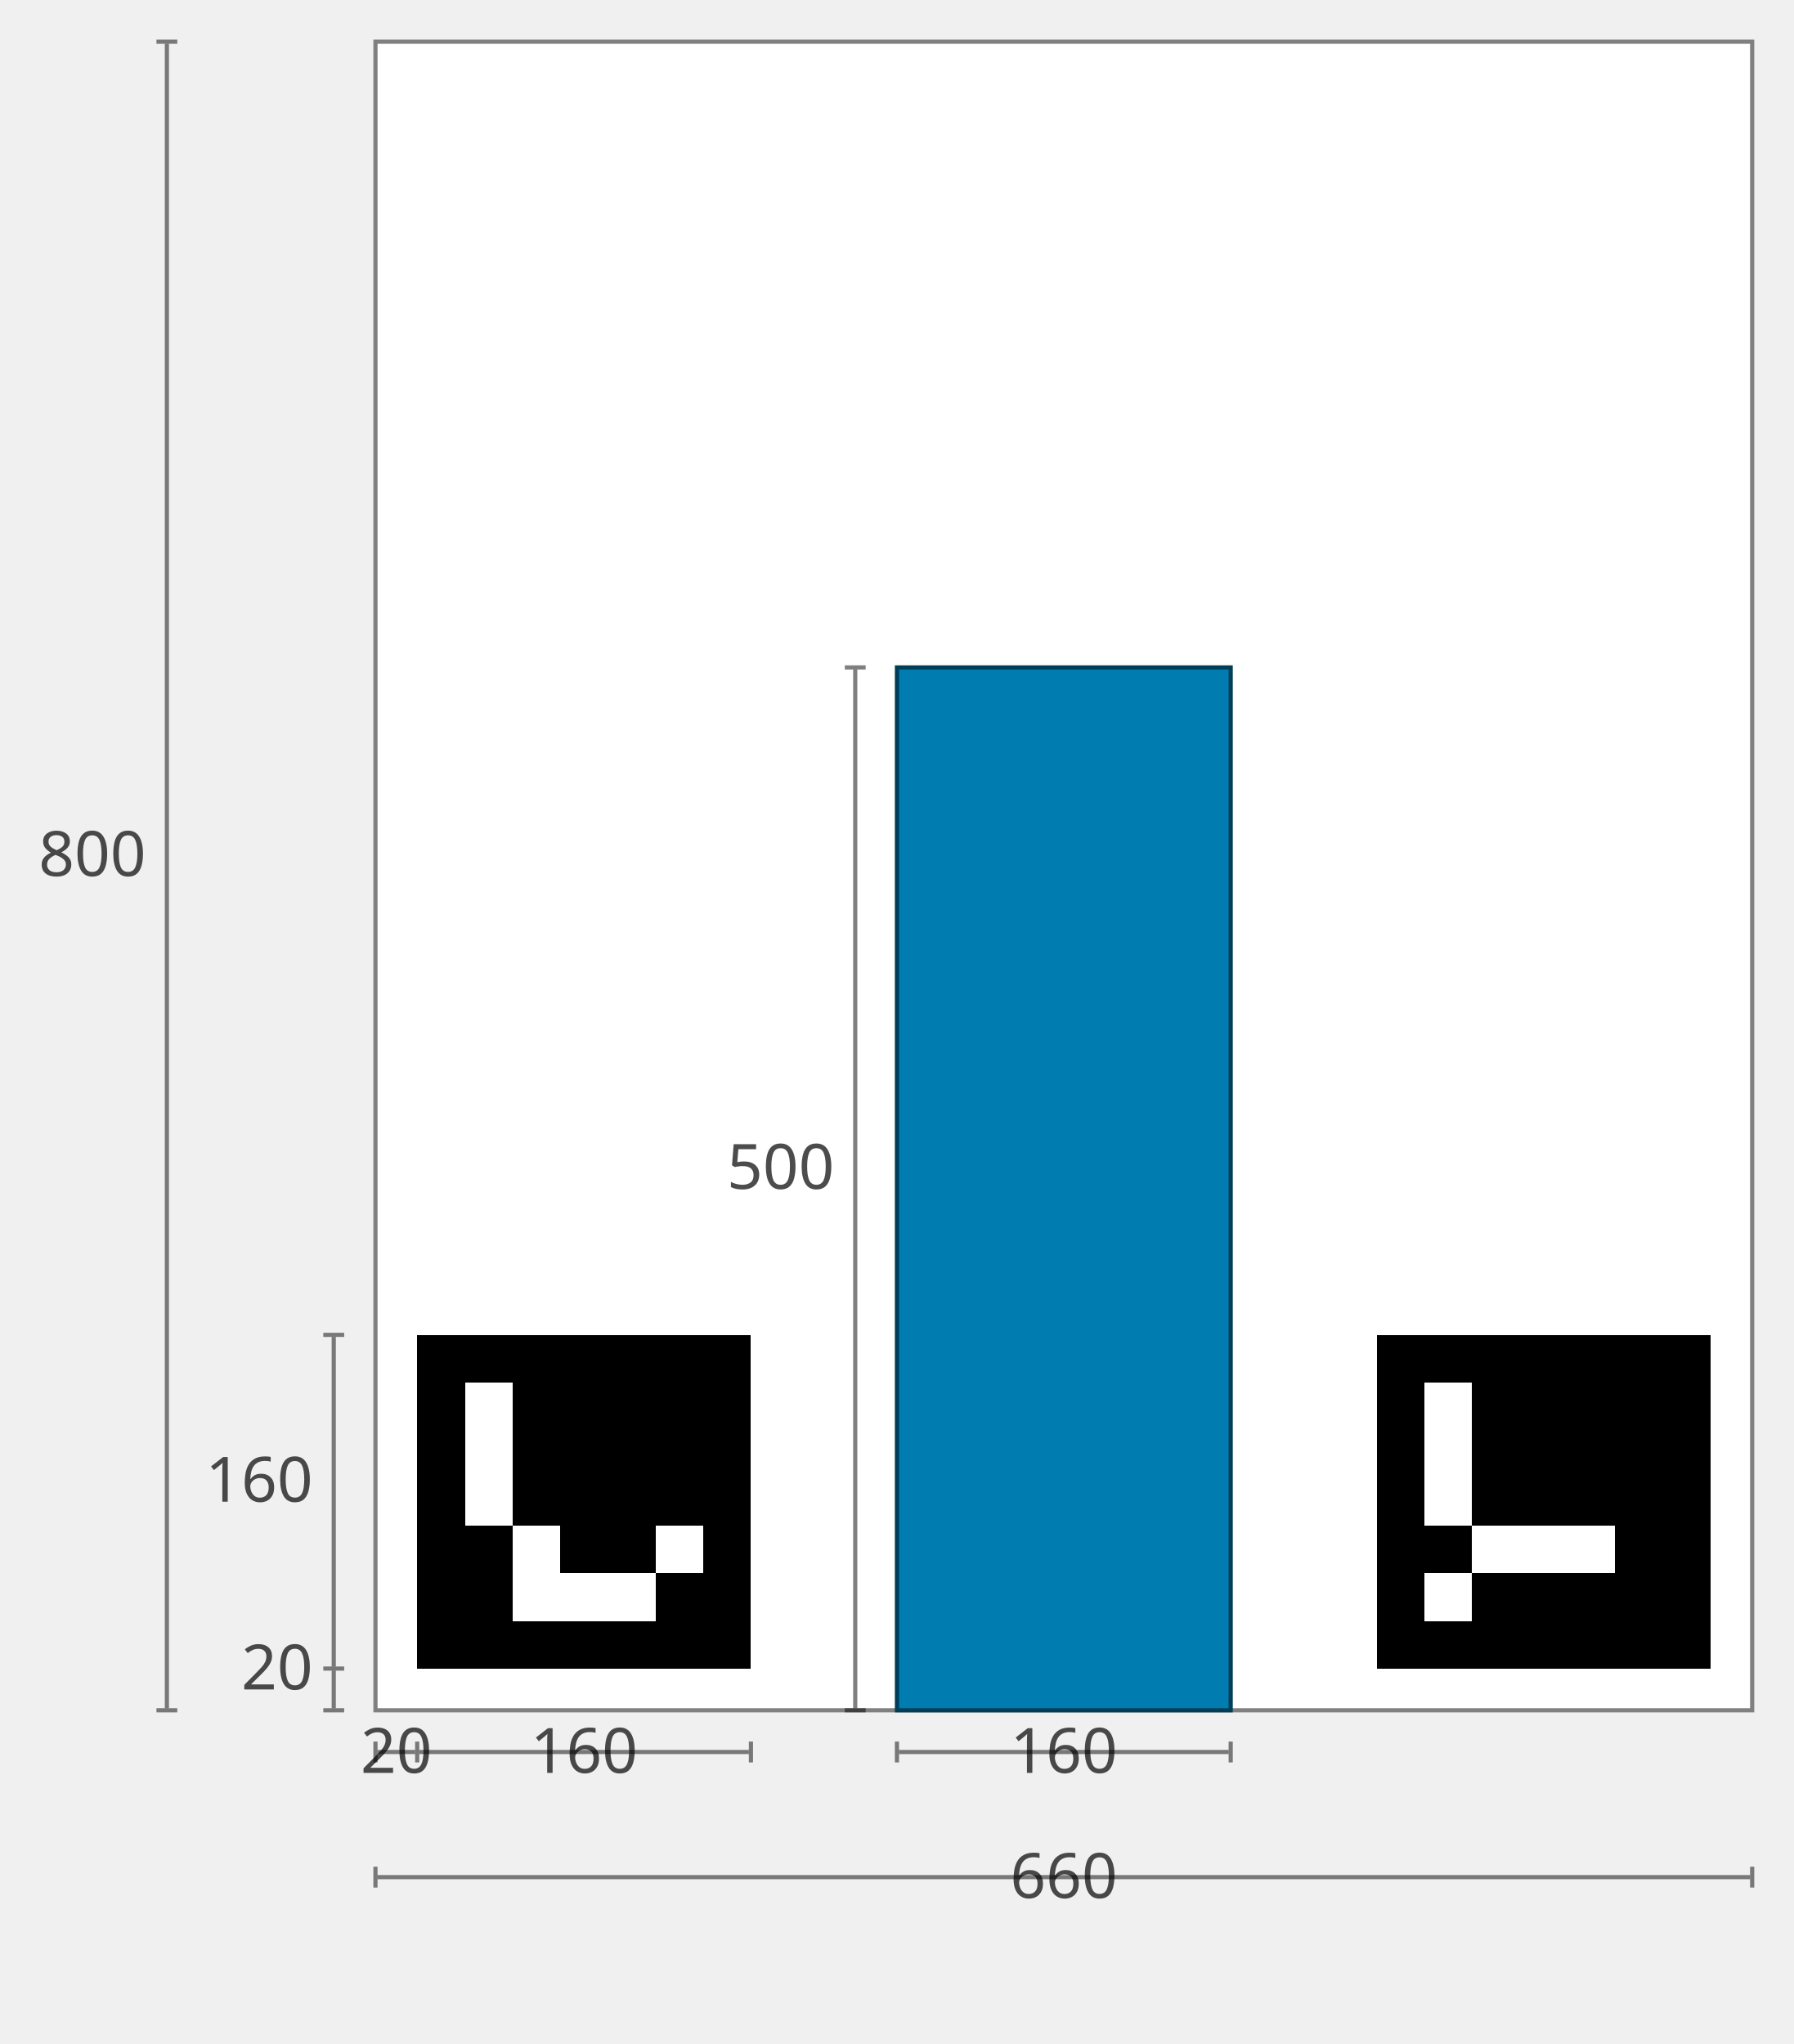
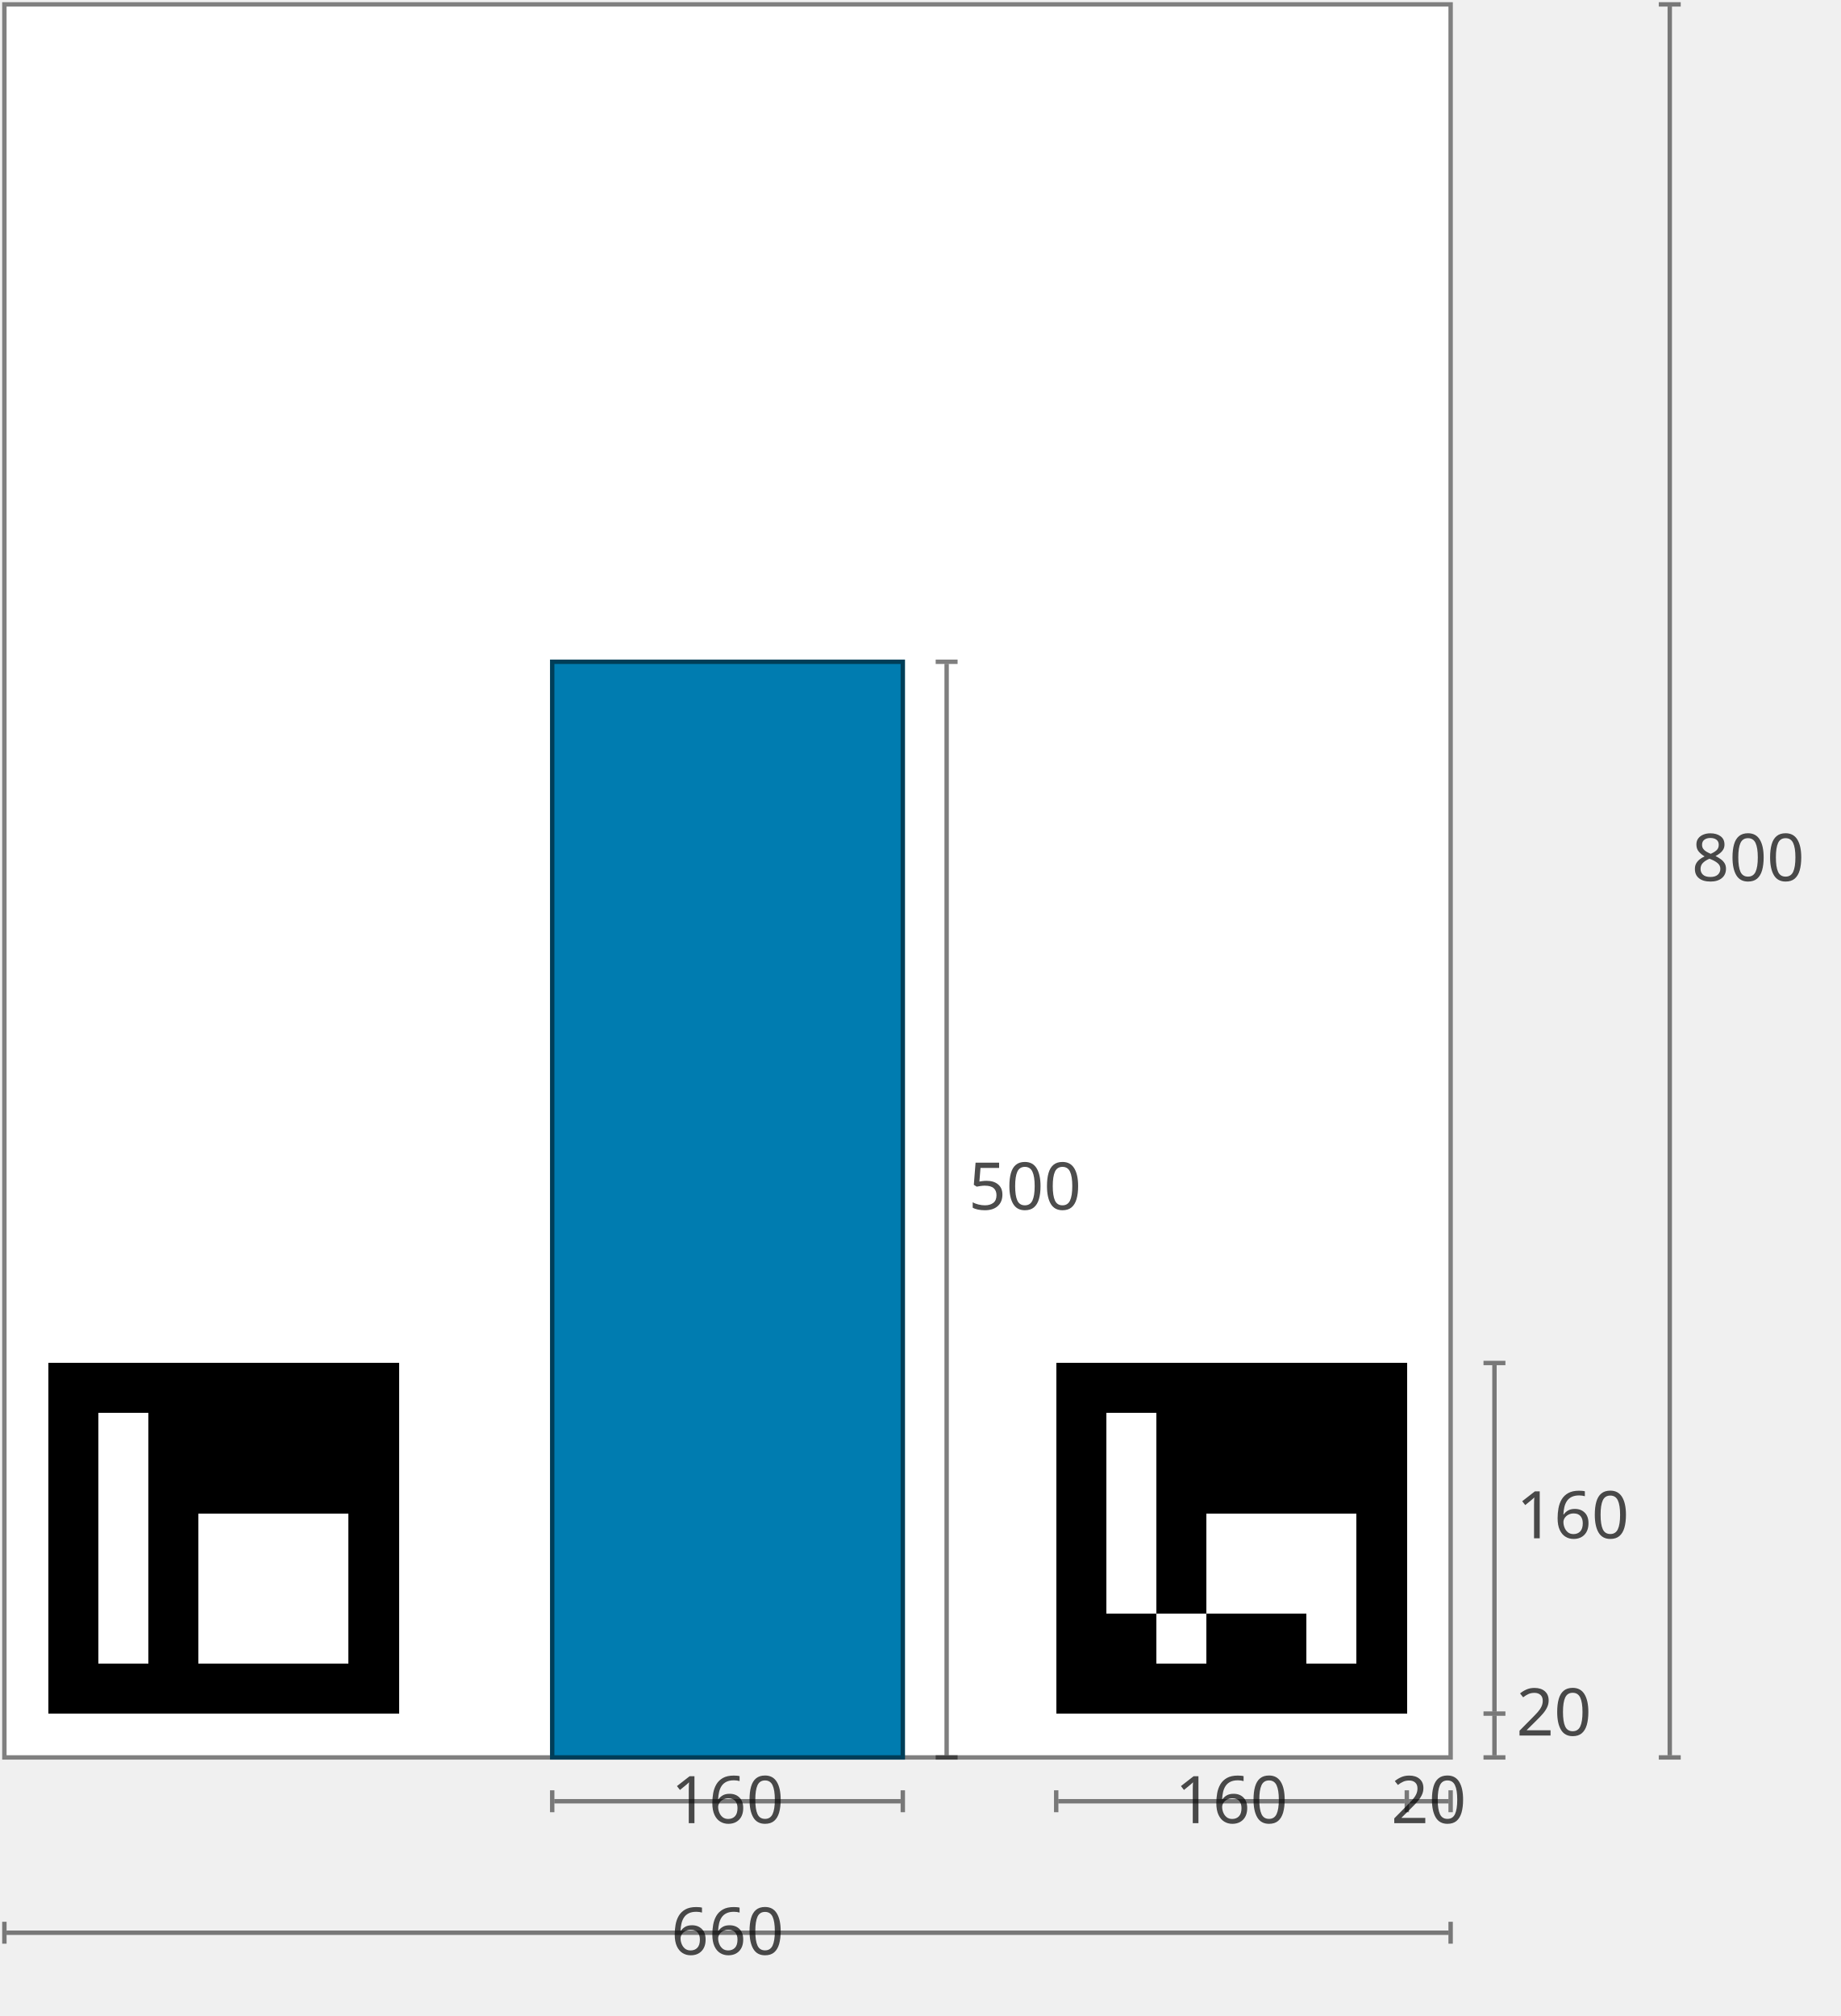
- <svg xmlns="http://www.w3.org/2000/svg" viewBox="0 0 860 980">
+ <svg xmlns="http://www.w3.org/2000/svg" viewBox="0 0 840 920">
  <g>
-     <g transform="translate(180, 20)">
+     <g transform="translate(2, 2)">
      <rect x="0" y="0" width="660" height="800" fill="white" stroke="rgb(128, 128, 128)" stroke-width="2" />
      <rect x="250" y="300" width="160" height="500" fill="rgb(0,124,176)" stroke="rgb(0, 62, 88)" stroke-width="2" />
      <g shape-rendering="crispEdges" transform="translate(20, 620) scale(22.85714, 22.85714)">
        <rect x="0" y="0" width="7" height="7" fill="black" />
        <rect x="1" y="1" width="1" height="1" fill="white" />
        <rect x="1" y="2" width="1" height="1" fill="white" />
        <rect x="1" y="3" width="1" height="1" fill="white" />
-         <rect x="2" y="4" width="1" height="1" fill="white" />
+         <rect x="3" y="3" width="1" height="1" fill="white" />
+         <rect x="4" y="3" width="1" height="1" fill="white" />
+         <rect x="5" y="3" width="1" height="1" fill="white" />
+         <rect x="1" y="4" width="1" height="1" fill="white" />
+         <rect x="3" y="4" width="1" height="1" fill="white" />
+         <rect x="4" y="4" width="1" height="1" fill="white" />
        <rect x="5" y="4" width="1" height="1" fill="white" />
-         <rect x="2" y="5" width="1" height="1" fill="white" />
+         <rect x="1" y="5" width="1" height="1" fill="white" />
        <rect x="3" y="5" width="1" height="1" fill="white" />
        <rect x="4" y="5" width="1" height="1" fill="white" />
+         <rect x="5" y="5" width="1" height="1" fill="white" />
      </g>
      <g shape-rendering="crispEdges" transform="translate(480, 620) scale(22.85714, 22.85714)">
        <rect x="0" y="0" width="7" height="7" fill="black" />
        <rect x="1" y="1" width="1" height="1" fill="white" />
        <rect x="1" y="2" width="1" height="1" fill="white" />
        <rect x="1" y="3" width="1" height="1" fill="white" />
-         <rect x="2" y="4" width="1" height="1" fill="white" />
+         <rect x="3" y="3" width="1" height="1" fill="white" />
+         <rect x="4" y="3" width="1" height="1" fill="white" />
+         <rect x="5" y="3" width="1" height="1" fill="white" />
+         <rect x="1" y="4" width="1" height="1" fill="white" />
        <rect x="3" y="4" width="1" height="1" fill="white" />
        <rect x="4" y="4" width="1" height="1" fill="white" />
-         <rect x="1" y="5" width="1" height="1" fill="white" />
+         <rect x="5" y="4" width="1" height="1" fill="white" />
+         <rect x="2" y="5" width="1" height="1" fill="white" />
+         <rect x="5" y="5" width="1" height="1" fill="white" />
      </g>
    </g>
    <g>
      <g>
        <g>
-           <line x1="181" y1="840" x2="199" y2="840" stroke="rgba(0,0,0,0.5)" stroke-width="2" />
-           <line x1="180" y1="835" x2="180" y2="845" stroke="rgba(0,0,0,0.5)" stroke-width="2" />
-           <line x1="200" y1="835" x2="200" y2="845" stroke="rgba(0,0,0,0.5)" stroke-width="2" />
+           <line x1="661" y1="822" x2="643" y2="822" stroke="rgba(0,0,0,0.5)" stroke-width="2" />
+           <line x1="662" y1="827" x2="662" y2="817" stroke="rgba(0,0,0,0.5)" stroke-width="2" />
+           <line x1="642" y1="827" x2="642" y2="817" stroke="rgba(0,0,0,0.5)" stroke-width="2" />
        </g>
-         <text x="190" y="850" font-size="30" fill="rgba(0,0,0,0.7)" text-anchor="middle" alignment-baseline="hanging" font-family="sans-serif">
+         <text x="652" y="832" font-size="30" fill="rgba(0,0,0,0.7)" text-anchor="middle" alignment-baseline="hanging" font-family="sans-serif">
          20
        </text>
      </g>
      <g>
        <g>
-           <line x1="201" y1="840" x2="359" y2="840" stroke="rgba(0,0,0,0.5)" stroke-width="2" />
-           <line x1="360" y1="835" x2="360" y2="845" stroke="rgba(0,0,0,0.5)" stroke-width="2" />
+           <line x1="641" y1="822" x2="483" y2="822" stroke="rgba(0,0,0,0.5)" stroke-width="2" />
+           <line x1="482" y1="827" x2="482" y2="817" stroke="rgba(0,0,0,0.5)" stroke-width="2" />
        </g>
-         <text x="280" y="850" font-size="30" fill="rgba(0,0,0,0.7)" text-anchor="middle" alignment-baseline="hanging" font-family="sans-serif">
+         <text x="562" y="832" font-size="30" fill="rgba(0,0,0,0.7)" text-anchor="middle" alignment-baseline="hanging" font-family="sans-serif">
          160
        </text>
      </g>
      <g>
        <g>
-           <line x1="160" y1="819" x2="160" y2="801" stroke="rgba(0,0,0,0.5)" stroke-width="2" />
-           <line x1="155" y1="820" x2="165" y2="820" stroke="rgba(0,0,0,0.5)" stroke-width="2" />
-           <line x1="155" y1="800" x2="165" y2="800" stroke="rgba(0,0,0,0.5)" stroke-width="2" />
+           <line x1="682" y1="801" x2="682" y2="783" stroke="rgba(0,0,0,0.5)" stroke-width="2" />
+           <line x1="677" y1="802" x2="687" y2="802" stroke="rgba(0,0,0,0.5)" stroke-width="2" />
+           <line x1="677" y1="782" x2="687" y2="782" stroke="rgba(0,0,0,0.5)" stroke-width="2" />
        </g>
-         <text x="150" y="810" font-size="30" fill="rgba(0,0,0,0.7)" text-anchor="end" alignment-baseline="central" font-family="sans-serif">
+         <text x="692" y="792" font-size="30" fill="rgba(0,0,0,0.7)" text-anchor="start" alignment-baseline="central" font-family="sans-serif">
          20
        </text>
      </g>
      <g>
        <g>
-           <line x1="160" y1="799" x2="160" y2="641" stroke="rgba(0,0,0,0.5)" stroke-width="2" />
-           <line x1="155" y1="640" x2="165" y2="640" stroke="rgba(0,0,0,0.5)" stroke-width="2" />
+           <line x1="682" y1="781" x2="682" y2="623" stroke="rgba(0,0,0,0.5)" stroke-width="2" />
+           <line x1="677" y1="622" x2="687" y2="622" stroke="rgba(0,0,0,0.5)" stroke-width="2" />
        </g>
-         <text x="150" y="720" font-size="30" fill="rgba(0,0,0,0.7)" text-anchor="end" alignment-baseline="central" font-family="sans-serif">
+         <text x="692" y="702" font-size="30" fill="rgba(0,0,0,0.7)" text-anchor="start" alignment-baseline="central" font-family="sans-serif">
          160
        </text>
      </g>
      <g>
        <g>
-           <line x1="431" y1="840" x2="589" y2="840" stroke="rgba(0,0,0,0.5)" stroke-width="2" />
-           <line x1="430" y1="835" x2="430" y2="845" stroke="rgba(0,0,0,0.5)" stroke-width="2" />
-           <line x1="590" y1="835" x2="590" y2="845" stroke="rgba(0,0,0,0.5)" stroke-width="2" />
+           <line x1="411" y1="822" x2="253" y2="822" stroke="rgba(0,0,0,0.5)" stroke-width="2" />
+           <line x1="412" y1="827" x2="412" y2="817" stroke="rgba(0,0,0,0.5)" stroke-width="2" />
+           <line x1="252" y1="827" x2="252" y2="817" stroke="rgba(0,0,0,0.5)" stroke-width="2" />
        </g>
-         <text x="510" y="850" font-size="30" fill="rgba(0,0,0,0.7)" text-anchor="middle" alignment-baseline="hanging" font-family="sans-serif">
+         <text x="332" y="832" font-size="30" fill="rgba(0,0,0,0.7)" text-anchor="middle" alignment-baseline="hanging" font-family="sans-serif">
          160
        </text>
      </g>
      <g>
        <g>
-           <line x1="410" y1="819" x2="410" y2="321" stroke="rgba(0,0,0,0.5)" stroke-width="2" />
-           <line x1="405" y1="820" x2="415" y2="820" stroke="rgba(0,0,0,0.5)" stroke-width="2" />
-           <line x1="405" y1="320" x2="415" y2="320" stroke="rgba(0,0,0,0.5)" stroke-width="2" />
+           <line x1="432" y1="801" x2="432" y2="303" stroke="rgba(0,0,0,0.5)" stroke-width="2" />
+           <line x1="427" y1="802" x2="437" y2="802" stroke="rgba(0,0,0,0.5)" stroke-width="2" />
+           <line x1="427" y1="302" x2="437" y2="302" stroke="rgba(0,0,0,0.5)" stroke-width="2" />
        </g>
-         <text x="400" y="570" font-size="30" fill="rgba(0,0,0,0.7)" text-anchor="end" alignment-baseline="central" font-family="sans-serif">
+         <text x="442" y="552" font-size="30" fill="rgba(0,0,0,0.7)" text-anchor="start" alignment-baseline="central" font-family="sans-serif">
          500
        </text>
      </g>
      <g>
        <g>
-           <line x1="181" y1="900" x2="839" y2="900" stroke="rgba(0,0,0,0.5)" stroke-width="2" />
-           <line x1="180" y1="895" x2="180" y2="905" stroke="rgba(0,0,0,0.5)" stroke-width="2" />
-           <line x1="840" y1="895" x2="840" y2="905" stroke="rgba(0,0,0,0.5)" stroke-width="2" />
+           <line x1="3" y1="882" x2="661" y2="882" stroke="rgba(0,0,0,0.5)" stroke-width="2" />
+           <line x1="2" y1="877" x2="2" y2="887" stroke="rgba(0,0,0,0.5)" stroke-width="2" />
+           <line x1="662" y1="877" x2="662" y2="887" stroke="rgba(0,0,0,0.5)" stroke-width="2" />
        </g>
-         <text x="510" y="910" font-size="30" fill="rgba(0,0,0,0.7)" text-anchor="middle" alignment-baseline="hanging" font-family="sans-serif">
+         <text x="332" y="892" font-size="30" fill="rgba(0,0,0,0.7)" text-anchor="middle" alignment-baseline="hanging" font-family="sans-serif">
          660
        </text>
      </g>
      <g>
        <g>
-           <line x1="80" y1="819" x2="80" y2="21" stroke="rgba(0,0,0,0.5)" stroke-width="2" />
-           <line x1="75" y1="820" x2="85" y2="820" stroke="rgba(0,0,0,0.5)" stroke-width="2" />
-           <line x1="75" y1="20" x2="85" y2="20" stroke="rgba(0,0,0,0.5)" stroke-width="2" />
+           <line x1="762" y1="801" x2="762" y2="3" stroke="rgba(0,0,0,0.5)" stroke-width="2" />
+           <line x1="757" y1="802" x2="767" y2="802" stroke="rgba(0,0,0,0.5)" stroke-width="2" />
+           <line x1="757" y1="2" x2="767" y2="2" stroke="rgba(0,0,0,0.5)" stroke-width="2" />
        </g>
-         <text x="70" y="420" font-size="30" fill="rgba(0,0,0,0.7)" text-anchor="end" alignment-baseline="central" font-family="sans-serif">
+         <text x="772" y="402" font-size="30" fill="rgba(0,0,0,0.7)" text-anchor="start" alignment-baseline="central" font-family="sans-serif">
          800
        </text>
      </g>
    </g>
  </g>
</svg>
